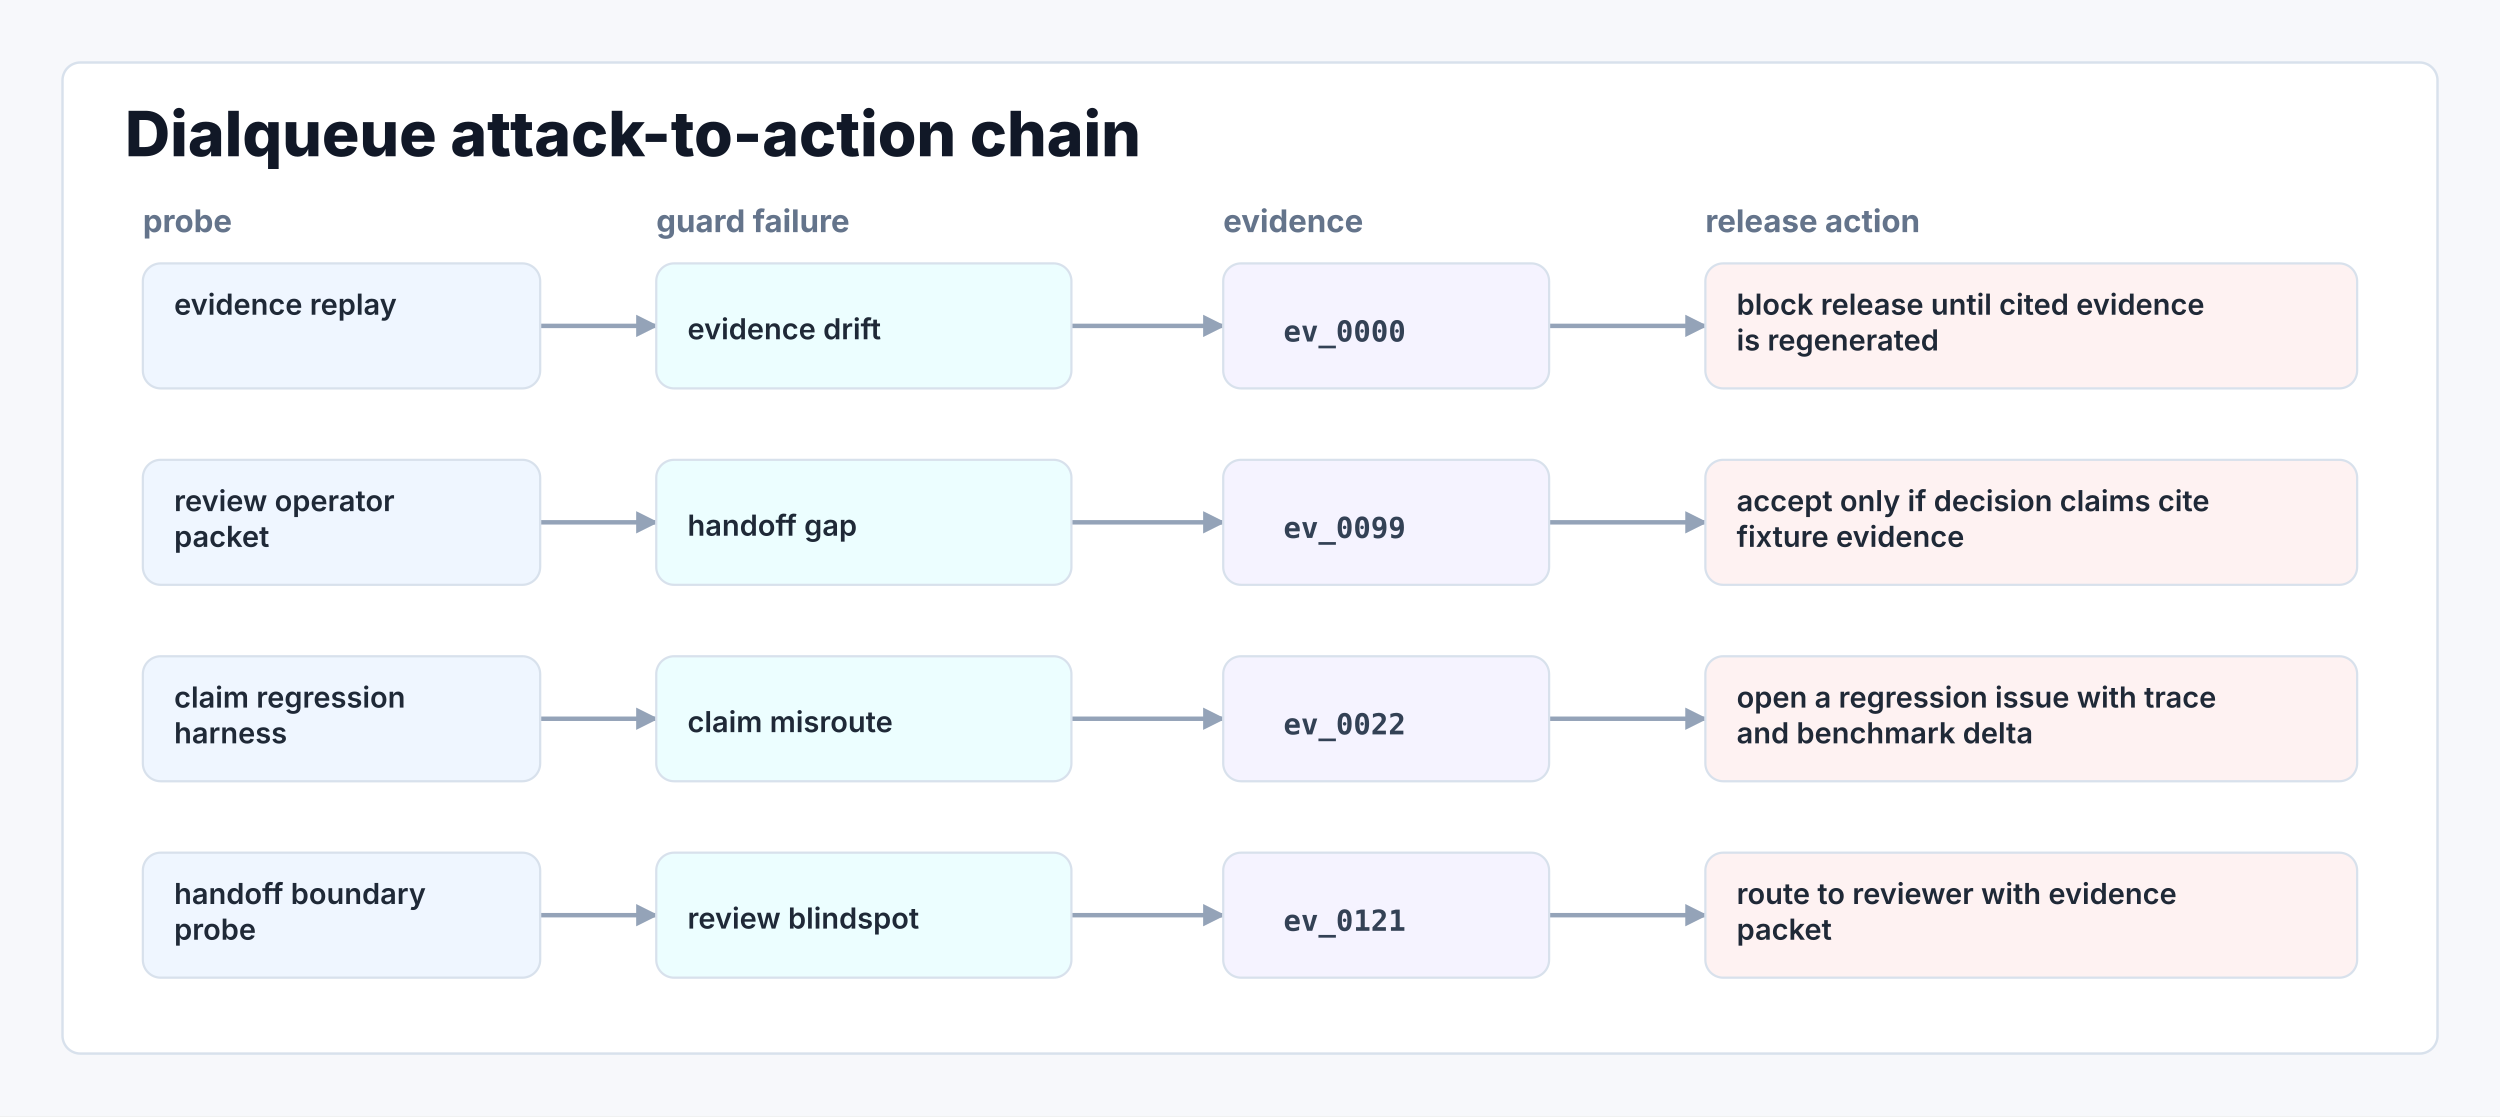
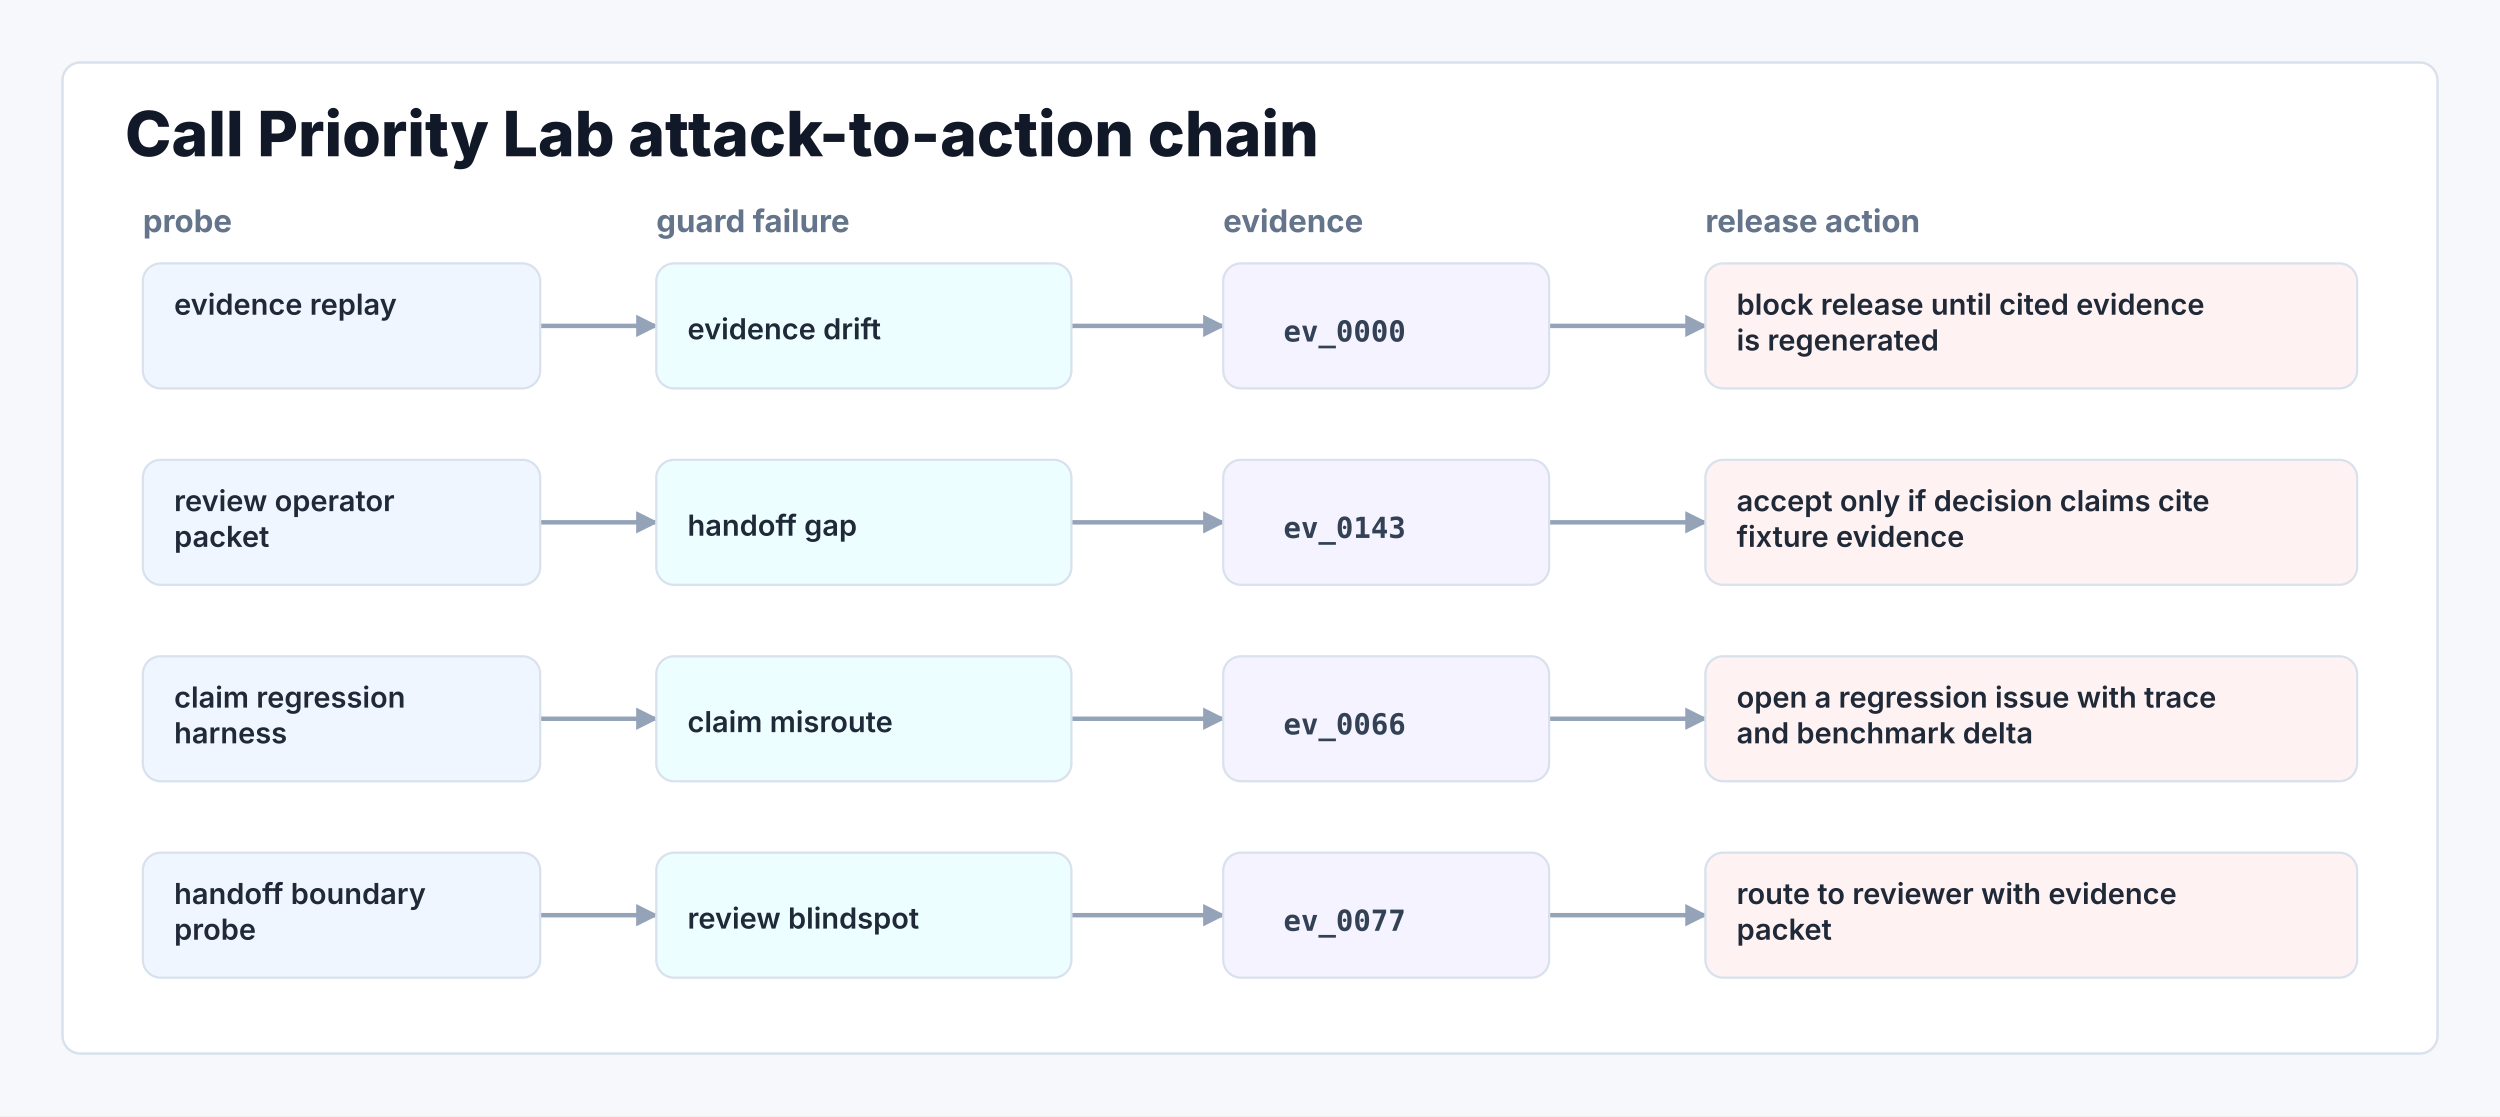
- <svg xmlns="http://www.w3.org/2000/svg" width="1120" height="500" viewBox="0 0 1120 500" role="img" aria-label="Dialqueue evidence map">
+ <svg xmlns="http://www.w3.org/2000/svg" width="1120" height="500" viewBox="0 0 1120 500" role="img" aria-label="Call Priority Lab evidence map">
  <defs>
    <style>
      .bg { fill:#f7f8fb; }
      .panel { fill:#ffffff; stroke:#d8e1ec; stroke-width:1.1; }
      .title { font:760 28px -apple-system,BlinkMacSystemFont,"Segoe UI",sans-serif; fill:#111827; }
      .node { font:620 13px -apple-system,BlinkMacSystemFont,"Segoe UI",sans-serif; fill:#1f2937; }
      .head { font:700 14px -apple-system,BlinkMacSystemFont,"Segoe UI",sans-serif; fill:#64748b; }
      .mono { font:720 13px ui-monospace,SFMono-Regular,Menlo,monospace; fill:#334155; }
      .edge { stroke:#94a3b8; stroke-width:2; fill:none; marker-end:url(#arrow); }
      .lane { fill:#eff6ff; stroke:#d8e1ec; }
      .failure { fill:#ecfeff; stroke:#d8e1ec; }
      .evidencebox { fill:#f5f3ff; stroke:#d8e1ec; }
      .actionbox { fill:#fef2f2; stroke:#d8e1ec; }
    </style>
    <marker id="arrow" viewBox="0 0 10 10" refX="9" refY="5" markerWidth="5" markerHeight="5" orient="auto-start-reverse">
      <path d="M 0 0 L 10 5 L 0 10 z" fill="#94a3b8" />
    </marker>
  </defs>
  <rect class="bg" width="1120" height="500" />
  <rect class="panel" x="28" y="28" width="1064" height="444" rx="8" />
-   <text x="56" y="70" class="title">Dialqueue attack-to-action chain</text>
+   <text x="56" y="70" class="title">Call Priority Lab attack-to-action chain</text>
  <text x="64" y="104" class="head">probe</text>
  <text x="294" y="104" class="head">guard failure</text>
  <text x="548" y="104" class="head">evidence</text>
  <text x="764" y="104" class="head">release action</text>
  <path d="M242 146 L294 146" class="edge" />
  <path d="M480 146 L548 146" class="edge" />
  <path d="M694 146 L764 146" class="edge" />
  <path d="M242 234 L294 234" class="edge" />
  <path d="M480 234 L548 234" class="edge" />
  <path d="M694 234 L764 234" class="edge" />
  <path d="M242 322 L294 322" class="edge" />
  <path d="M480 322 L548 322" class="edge" />
  <path d="M694 322 L764 322" class="edge" />
  <path d="M242 410 L294 410" class="edge" />
  <path d="M480 410 L548 410" class="edge" />
  <path d="M694 410 L764 410" class="edge" />
  <rect class="lane" x="64" y="118" width="178" height="56" rx="8" />
  <text class="node" x="78" y="141">
    <tspan x="78" dy="0">evidence replay</tspan>
  </text>
  <rect class="failure" x="294" y="118" width="186" height="56" rx="8" />
  <text x="308" y="152" class="node">evidence drift</text>
  <rect class="evidencebox" x="548" y="118" width="146" height="56" rx="8" />
  <text x="575" y="153" class="mono">ev_0000</text>
  <rect class="actionbox" x="764" y="118" width="292" height="56" rx="8" />
  <text class="node" x="778" y="141">
    <tspan x="778" dy="0">block release until cited evidence</tspan>
    <tspan x="778" dy="16">is regenerated</tspan>
  </text>
  <rect class="lane" x="64" y="206" width="178" height="56" rx="8" />
  <text class="node" x="78" y="229">
    <tspan x="78" dy="0">review operator</tspan>
    <tspan x="78" dy="16">packet</tspan>
  </text>
  <rect class="failure" x="294" y="206" width="186" height="56" rx="8" />
  <text x="308" y="240" class="node">handoff gap</text>
  <rect class="evidencebox" x="548" y="206" width="146" height="56" rx="8" />
-   <text x="575" y="241" class="mono">ev_0099</text>
+   <text x="575" y="241" class="mono">ev_0143</text>
  <rect class="actionbox" x="764" y="206" width="292" height="56" rx="8" />
  <text class="node" x="778" y="229">
    <tspan x="778" dy="0">accept only if decision claims cite</tspan>
    <tspan x="778" dy="16">fixture evidence</tspan>
  </text>
  <rect class="lane" x="64" y="294" width="178" height="56" rx="8" />
  <text class="node" x="78" y="317">
    <tspan x="78" dy="0">claim regression</tspan>
    <tspan x="78" dy="16">harness</tspan>
  </text>
  <rect class="failure" x="294" y="294" width="186" height="56" rx="8" />
  <text x="308" y="328" class="node">claim misroute</text>
  <rect class="evidencebox" x="548" y="294" width="146" height="56" rx="8" />
-   <text x="575" y="329" class="mono">ev_0022</text>
+   <text x="575" y="329" class="mono">ev_0066</text>
  <rect class="actionbox" x="764" y="294" width="292" height="56" rx="8" />
  <text class="node" x="778" y="317">
    <tspan x="778" dy="0">open a regression issue with trace</tspan>
    <tspan x="778" dy="16">and benchmark delta</tspan>
  </text>
  <rect class="lane" x="64" y="382" width="178" height="56" rx="8" />
  <text class="node" x="78" y="405">
    <tspan x="78" dy="0">handoff boundary</tspan>
    <tspan x="78" dy="16">probe</tspan>
  </text>
  <rect class="failure" x="294" y="382" width="186" height="56" rx="8" />
  <text x="308" y="416" class="node">review blindspot</text>
  <rect class="evidencebox" x="548" y="382" width="146" height="56" rx="8" />
-   <text x="575" y="417" class="mono">ev_0121</text>
+   <text x="575" y="417" class="mono">ev_0077</text>
  <rect class="actionbox" x="764" y="382" width="292" height="56" rx="8" />
  <text class="node" x="778" y="405">
    <tspan x="778" dy="0">route to reviewer with evidence</tspan>
    <tspan x="778" dy="16">packet</tspan>
  </text>
</svg>
